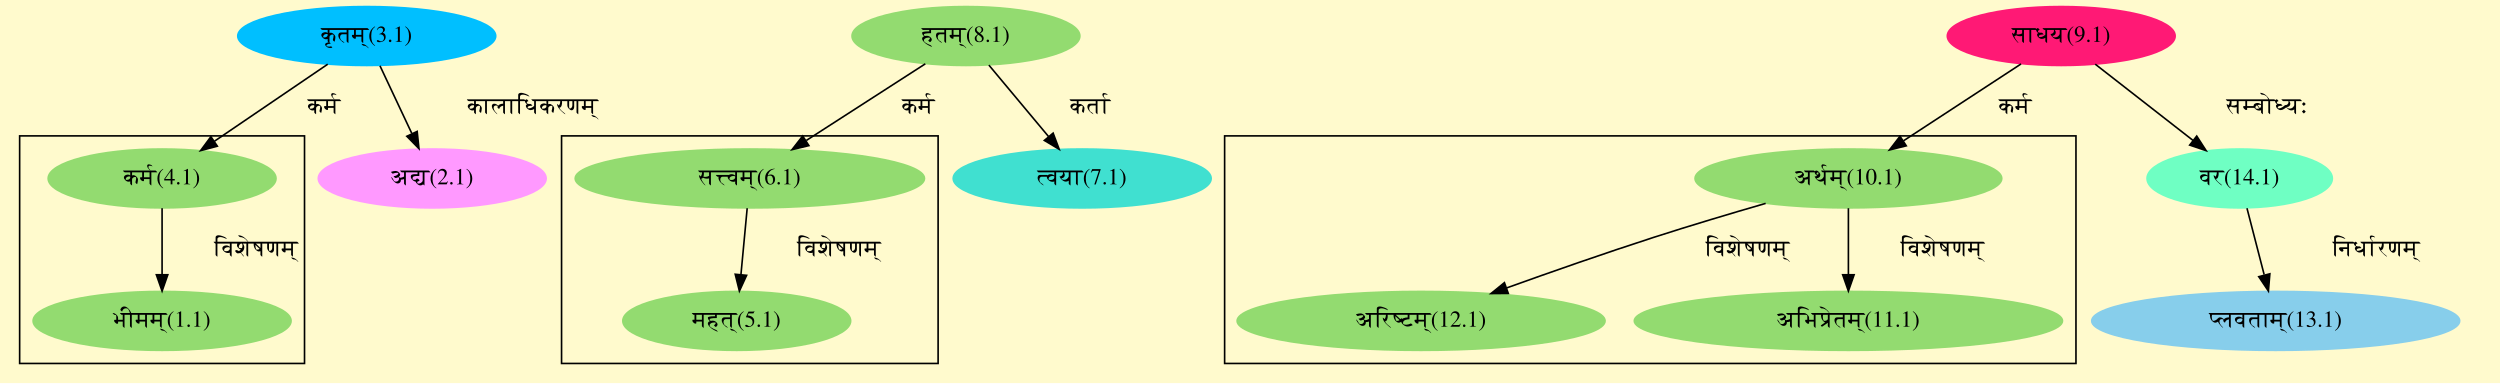
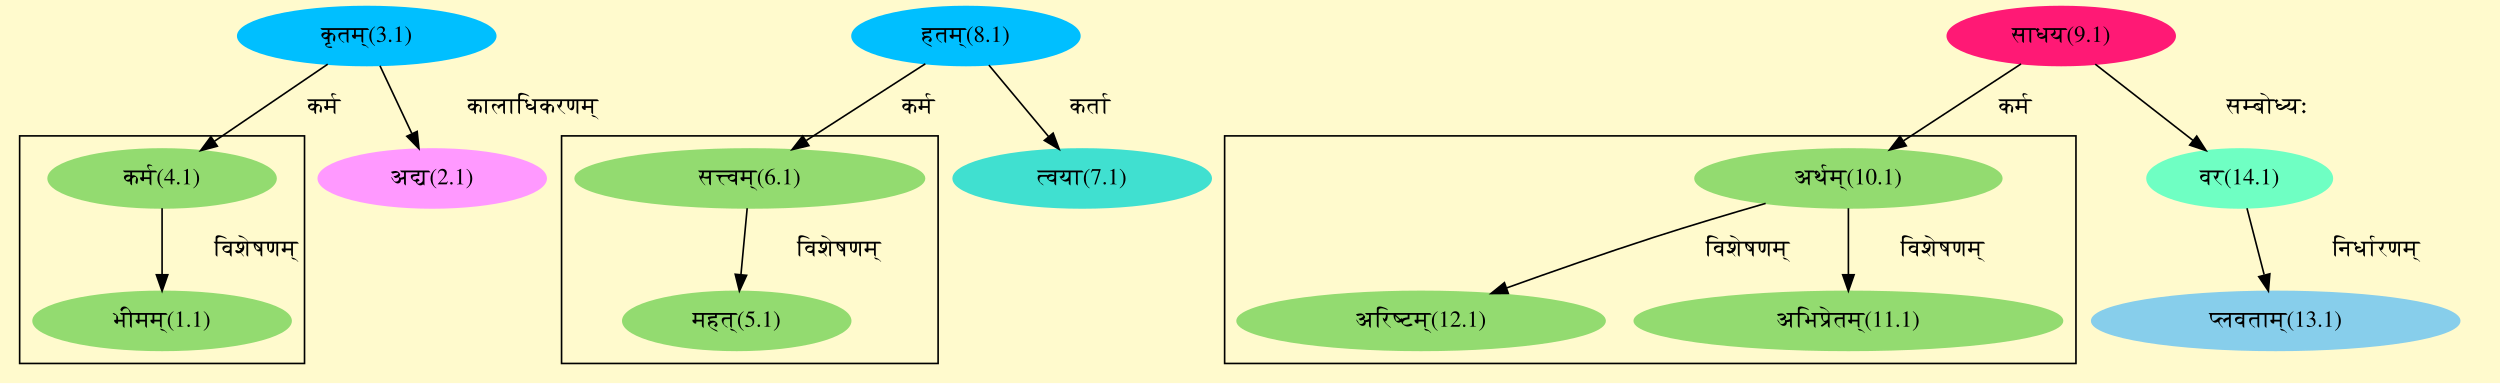
<svg xmlns="http://www.w3.org/2000/svg" width="1527pt" height="234pt" viewBox="0.00 0.00 1527.00 234.00">
  <g id="graph0" class="graph" transform="scale(1 1) rotate(0) translate(4 230)">
    <polygon fill="#fffacd" stroke="transparent" points="-4,4 -4,-230 1523,-230 1523,4 -4,4" />
    <g id="clust1" class="cluster">
      <polygon fill="#fffacd" stroke="black" points="8,-8 8,-147 182,-147 182,-8 8,-8" />
    </g>
    <g id="clust2" class="cluster">
      <polygon fill="#fffacd" stroke="black" points="339,-8 339,-147 569,-147 569,-8 339,-8" />
    </g>
    <g id="clust3" class="cluster">
      <polygon fill="#fffacd" stroke="black" points="744,-8 744,-147 1264,-147 1264,-8 744,-8" />
    </g>
    <g id="node1" class="node">
      <ellipse fill="#93db70" stroke="#93db70" cx="95" cy="-34" rx="78.79" ry="18" />
      <text text-anchor="middle" x="95" y="-30.3" font-family="Times,serif" font-size="14.00">भीमम्(1.1)</text>
    </g>
    <g id="node2" class="node">
      <ellipse fill="#93db70" stroke="#93db70" cx="95" cy="-121" rx="69.59" ry="18" />
      <text text-anchor="middle" x="95" y="-117.3" font-family="Times,serif" font-size="14.00">कर्म(4.1)</text>
    </g>
    <g id="edge1" class="edge">
      <path fill="none" stroke="black" d="M95,-62.27C95,-75.58 95,-91.19 95,-102.82" />
      <polygon fill="black" stroke="black" points="98.5,-62.2 95,-52.2 91.5,-62.2 98.5,-62.2" />
      <text text-anchor="middle" x="152.5" y="-73.8" font-family="Times,serif" font-size="14.00">विशेषणम्</text>
    </g>
    <g id="node9" class="node">
      <ellipse fill="#00bfff" stroke="#00bfff" cx="220" cy="-208" rx="78.79" ry="18" />
      <text text-anchor="middle" x="220" y="-204.3" font-family="Times,serif" font-size="14.00">कृतम्(3.1)</text>
    </g>
    <g id="edge3" class="edge">
      <path fill="none" stroke="black" d="M127.02,-143.77C148.59,-158.44 176.56,-177.46 196.17,-190.79" />
      <polygon fill="black" stroke="black" points="128.75,-140.72 118.51,-137.99 124.81,-146.51 128.75,-140.72" />
      <text text-anchor="middle" x="194" y="-160.8" font-family="Times,serif" font-size="14.00">कर्म</text>
    </g>
    <g id="node3" class="node">
      <ellipse fill="#93db70" stroke="#93db70" cx="446" cy="-34" rx="69.59" ry="18" />
      <text text-anchor="middle" x="446" y="-30.3" font-family="Times,serif" font-size="14.00">महत्(5.1)</text>
    </g>
    <g id="node4" class="node">
      <ellipse fill="#93db70" stroke="#93db70" cx="454" cy="-121" rx="106.68" ry="18" />
      <text text-anchor="middle" x="454" y="-117.3" font-family="Times,serif" font-size="14.00">सत्त्वम्(6.1)</text>
    </g>
    <g id="edge4" class="edge">
      <path fill="none" stroke="black" d="M448.57,-62.27C449.82,-75.58 451.29,-91.19 452.38,-102.82" />
      <polygon fill="black" stroke="black" points="452.04,-61.83 447.62,-52.2 445.07,-62.49 452.04,-61.83" />
      <text text-anchor="middle" x="508.5" y="-73.8" font-family="Times,serif" font-size="14.00">विशेषणम्</text>
    </g>
    <g id="node10" class="node">
-       <ellipse fill="#93db70" stroke="#93db70" cx="586" cy="-208" rx="69.59" ry="18" />
+       <ellipse fill="#00bfff" stroke="#00bfff" cx="586" cy="-208" rx="69.59" ry="18" />
      <text text-anchor="middle" x="586" y="-204.3" font-family="Times,serif" font-size="14.00">हतम्(8.1)</text>
    </g>
    <g id="edge5" class="edge">
      <path fill="none" stroke="black" d="M488.47,-144.19C511.28,-158.89 540.67,-177.81 561.19,-191.03" />
      <polygon fill="black" stroke="black" points="490.07,-141.06 479.76,-138.59 486.28,-146.95 490.07,-141.06" />
      <text text-anchor="middle" x="557" y="-160.8" font-family="Times,serif" font-size="14.00">कर्म</text>
    </g>
    <g id="node5" class="node">
      <ellipse fill="#93db70" stroke="#93db70" cx="1125" cy="-34" rx="130.78" ry="18" />
      <text text-anchor="middle" x="1125" y="-30.3" font-family="Times,serif" font-size="14.00">अभिप्रेतम्(11.1)</text>
    </g>
    <g id="node6" class="node">
      <ellipse fill="#93db70" stroke="#93db70" cx="1125" cy="-121" rx="93.68" ry="18" />
      <text text-anchor="middle" x="1125" y="-117.3" font-family="Times,serif" font-size="14.00">अर्थम्(10.1)</text>
    </g>
    <g id="edge8" class="edge">
      <path fill="none" stroke="black" d="M1125,-62.27C1125,-75.58 1125,-91.19 1125,-102.82" />
      <polygon fill="black" stroke="black" points="1128.5,-62.2 1125,-52.2 1121.5,-62.2 1128.5,-62.2" />
      <text text-anchor="middle" x="1182.5" y="-73.8" font-family="Times,serif" font-size="14.00">विशेषणम्</text>
    </g>
    <g id="node12" class="node">
      <ellipse fill="#ff1975" stroke="#ff1975" cx="1255" cy="-208" rx="69.59" ry="18" />
      <text text-anchor="middle" x="1255" y="-204.3" font-family="Times,serif" font-size="14.00">साधय(9.1)</text>
    </g>
    <g id="edge7" class="edge">
      <path fill="none" stroke="black" d="M1158.63,-143.99C1181.1,-158.68 1210.15,-177.67 1230.45,-190.95" />
      <polygon fill="black" stroke="black" points="1160.35,-140.93 1150.07,-138.39 1156.52,-146.79 1160.35,-140.93" />
      <text text-anchor="middle" x="1227" y="-160.8" font-family="Times,serif" font-size="14.00">कर्म</text>
    </g>
    <g id="node7" class="node">
      <ellipse fill="#93db70" stroke="#93db70" cx="864" cy="-34" rx="112.38" ry="18" />
      <text text-anchor="middle" x="864" y="-30.3" font-family="Times,serif" font-size="14.00">अरिष्टम्(12.1)</text>
    </g>
    <g id="edge9" class="edge">
      <path fill="none" stroke="black" d="M916.22,-54.13C942.96,-63.73 976.1,-75.34 1006,-85 1028.34,-92.21 1053.23,-99.63 1074.45,-105.77" />
      <polygon fill="black" stroke="black" points="917.27,-50.78 906.68,-50.69 914.9,-57.37 917.27,-50.78" />
      <text text-anchor="middle" x="1063.5" y="-73.8" font-family="Times,serif" font-size="14.00">विशेषणम्</text>
    </g>
    <g id="node8" class="node">
      <ellipse fill="#ff99ff" stroke="#ff99ff" cx="260" cy="-121" rx="69.59" ry="18" />
      <text text-anchor="middle" x="260" y="-117.3" font-family="Times,serif" font-size="14.00">अद्य(2.1)</text>
    </g>
    <g id="edge2" class="edge">
      <path fill="none" stroke="black" d="M247.54,-148.48C241.19,-161.96 233.66,-177.96 228.08,-189.82" />
      <polygon fill="black" stroke="black" points="250.81,-149.74 251.91,-139.2 244.48,-146.76 250.81,-149.74" />
      <text text-anchor="middle" x="321.5" y="-160.8" font-family="Times,serif" font-size="14.00">कालाधिकरणम्</text>
    </g>
    <g id="node11" class="node">
      <ellipse fill="#40e0d0" stroke="#40e0d0" cx="657" cy="-121" rx="78.79" ry="18" />
      <text text-anchor="middle" x="657" y="-117.3" font-family="Times,serif" font-size="14.00">त्वया(7.1)</text>
    </g>
    <g id="edge6" class="edge">
      <path fill="none" stroke="black" d="M636.44,-146.61C624.74,-160.62 610.4,-177.79 600,-190.24" />
      <polygon fill="black" stroke="black" points="639.25,-148.71 642.97,-138.79 633.88,-144.22 639.25,-148.71" />
      <text text-anchor="middle" x="662" y="-160.8" font-family="Times,serif" font-size="14.00">कर्ता</text>
    </g>
    <g id="node13" class="node">
      <ellipse fill="#87ceeb" stroke="#87ceeb" cx="1386" cy="-34" rx="112.38" ry="18" />
      <text text-anchor="middle" x="1386" y="-30.3" font-family="Times,serif" font-size="14.00">प्लवताम्(13.1)</text>
    </g>
    <g id="node14" class="node">
      <ellipse fill="#6fffc3" stroke="#6fffc3" cx="1364" cy="-121" rx="56.59" ry="18" />
      <text text-anchor="middle" x="1364" y="-117.3" font-family="Times,serif" font-size="14.00">वर(14.1)</text>
    </g>
    <g id="edge10" class="edge">
      <path fill="none" stroke="black" d="M1378.94,-62.27C1375.5,-75.58 1371.46,-91.19 1368.45,-102.82" />
      <polygon fill="black" stroke="black" points="1382.43,-62.76 1381.55,-52.2 1375.65,-61.01 1382.43,-62.76" />
      <text text-anchor="middle" x="1447.5" y="-73.8" font-family="Times,serif" font-size="14.00">निर्धारणम्</text>
    </g>
    <g id="edge11" class="edge">
      <path fill="none" stroke="black" d="M1335.57,-144.17C1316.84,-158.78 1292.73,-177.58 1275.78,-190.79" />
      <polygon fill="black" stroke="black" points="1337.76,-146.9 1343.5,-137.99 1333.46,-141.38 1337.76,-146.9" />
      <text text-anchor="middle" x="1380.5" y="-160.8" font-family="Times,serif" font-size="14.00">सम्बोध्यः</text>
    </g>
  </g>
</svg>
